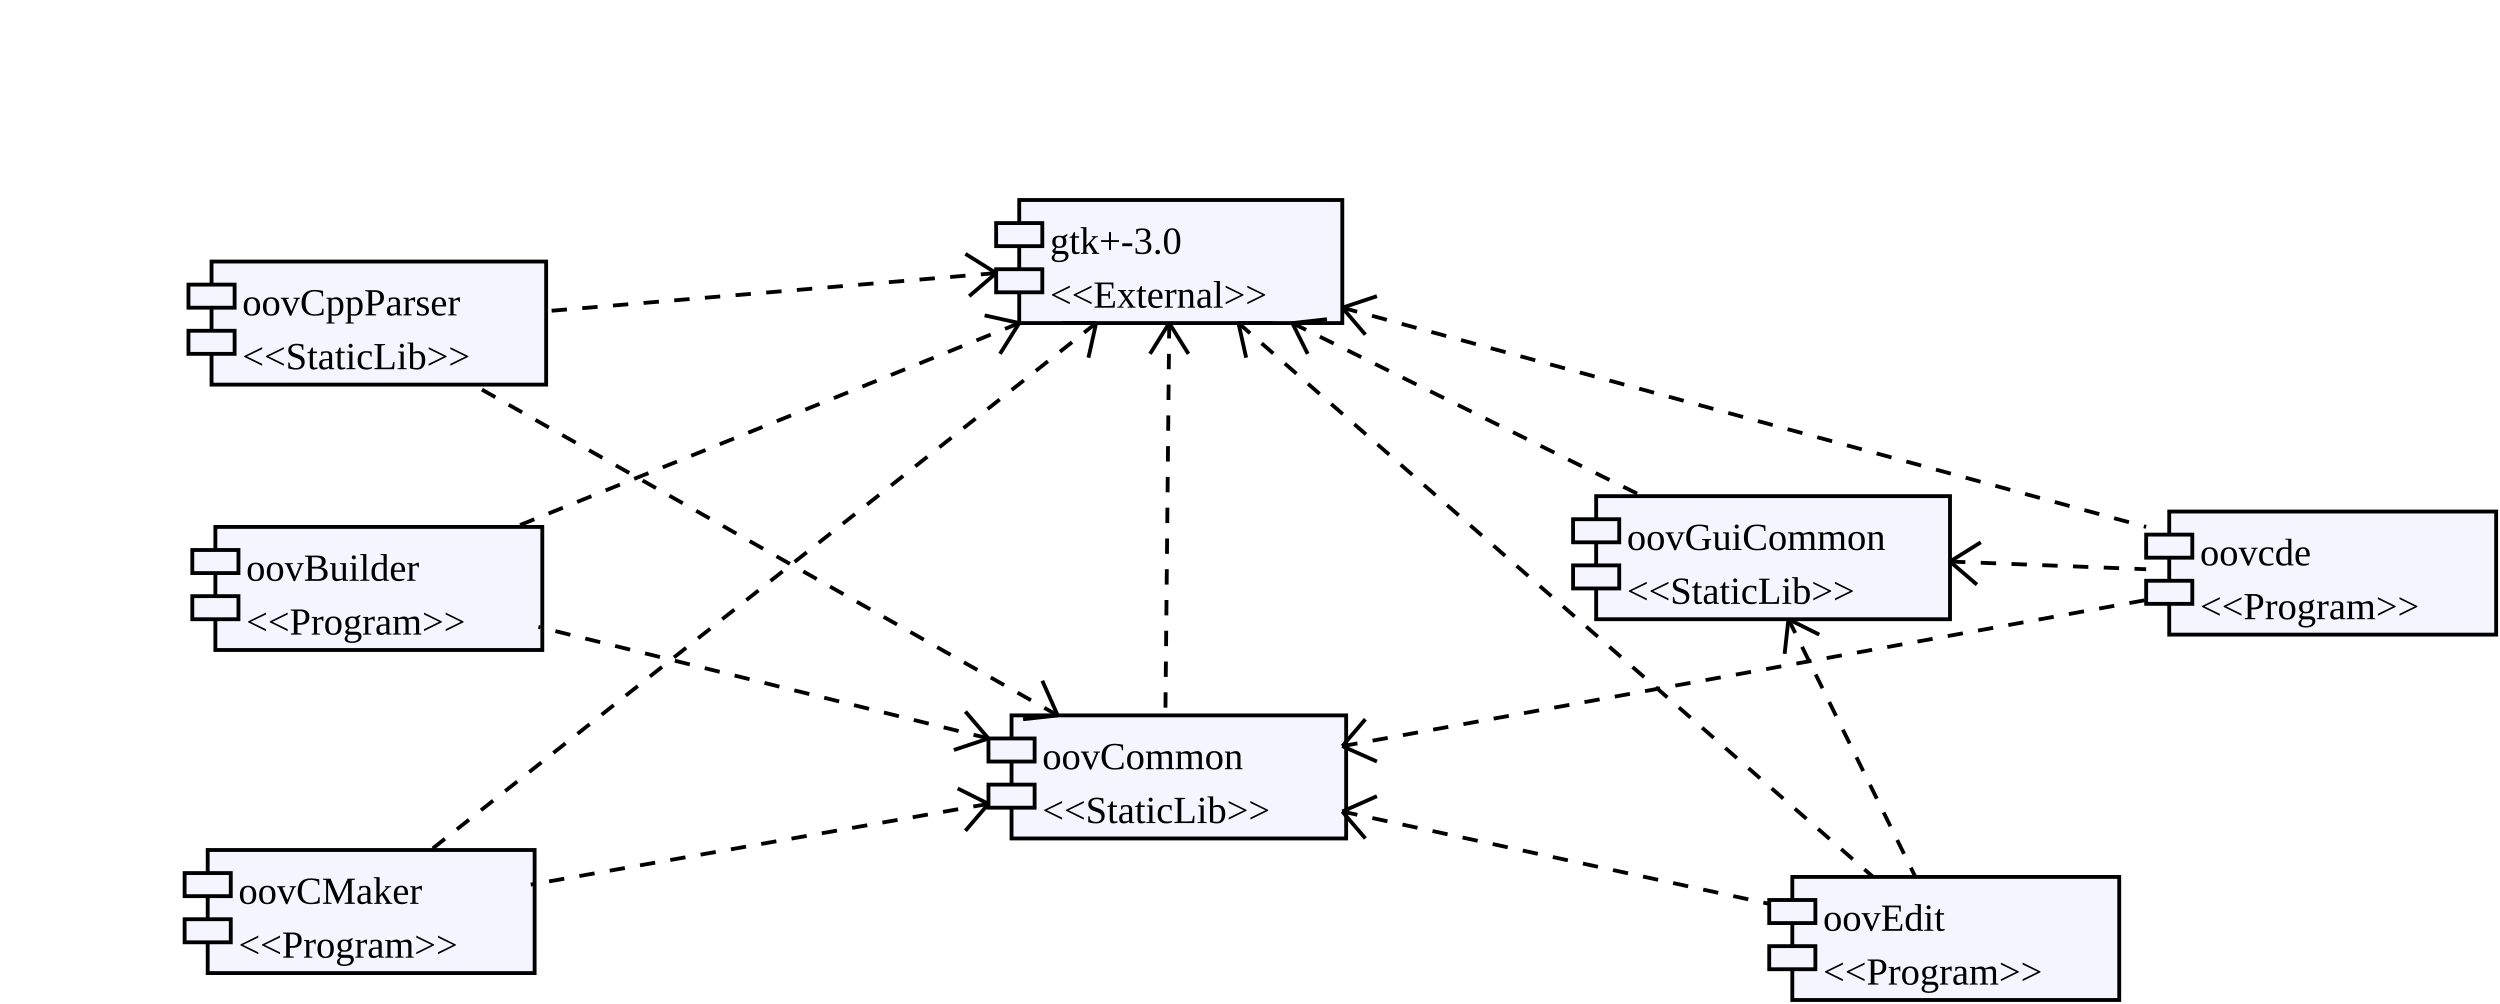
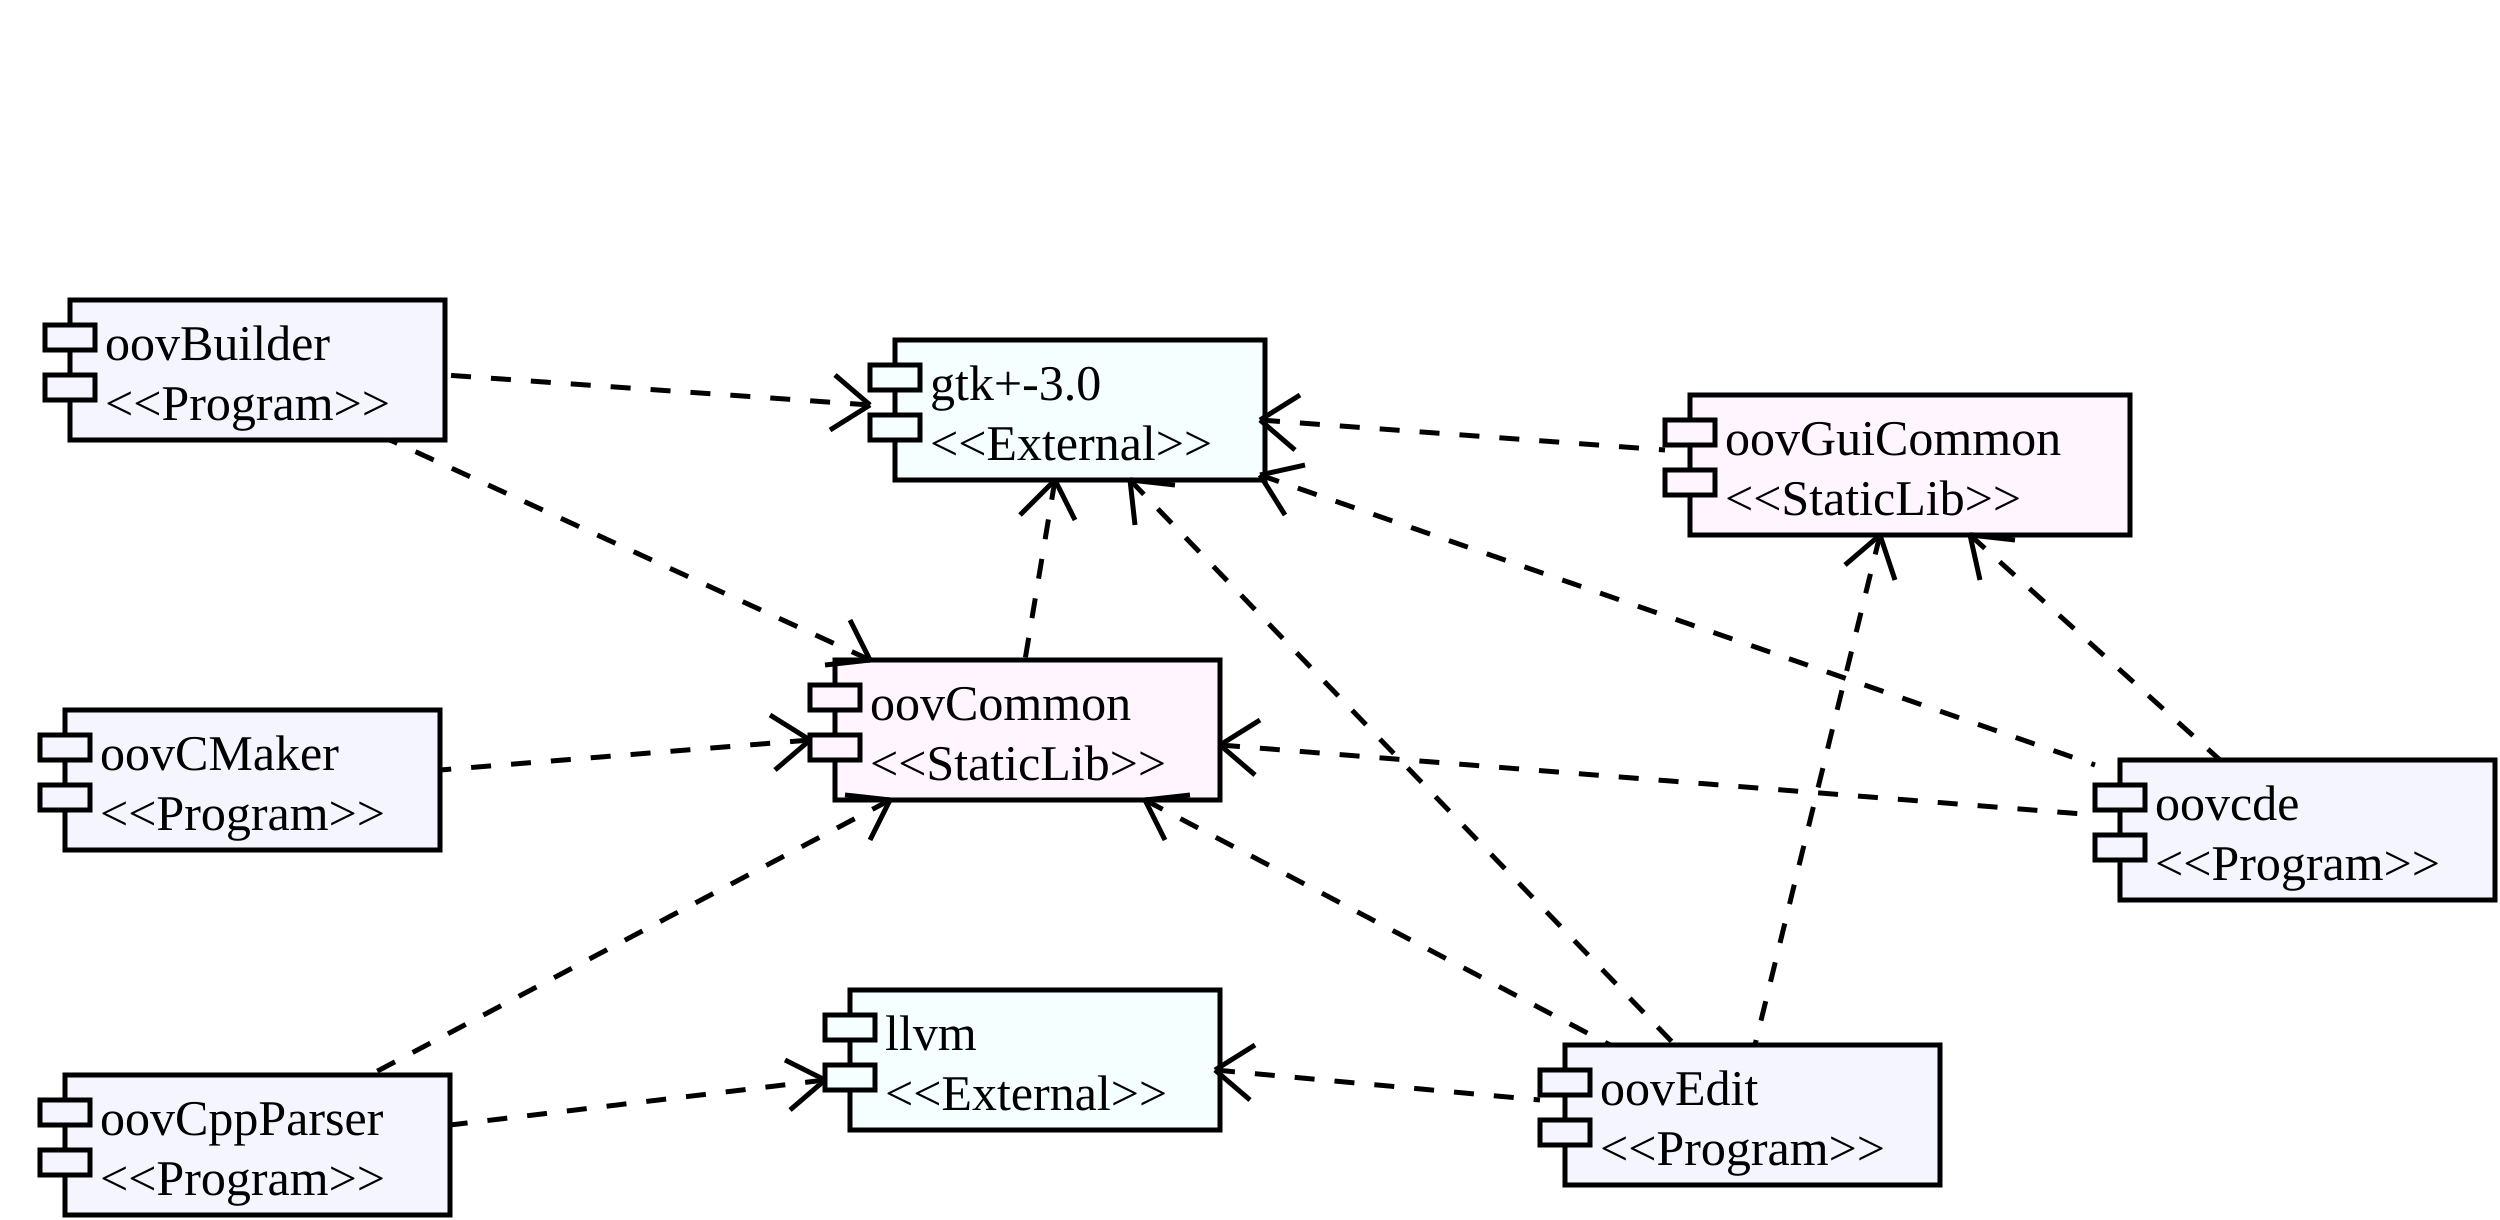
- <svg xmlns="http://www.w3.org/2000/svg" version="1.1" width="650" height="261">
-   <g fill="#f5f5ff" stroke="rgb(0,0,0)" style="stroke-width:1">
-     <rect x="56" y="137" width="85" height="32" />
-     <rect x="50" y="143" width="12" height="6" />
-     <rect x="50" y="155" width="12" height="6" />
+ <svg xmlns="http://www.w3.org/2000/svg" version="1.1" width="500" height="244" id="svg2">
+   <defs id="defs244" />
+   <g fill="#f5f5ff" stroke="rgb(0,0,0)" style="stroke-width:1" id="g4">
+     <rect x="14" y="60" width="75" height="28" id="rect6" />
+     <rect x="9" y="65" width="10" height="5" id="rect8" />
+     <rect x="9" y="75" width="10" height="5" id="rect10" />
  </g>
-   <g font-size="10">
-     <text x="64" y="151">oovBuilder</text>
-     <text x="64" y="165">&lt;&lt;Program&gt;&gt;</text>
+   <g font-size="10" id="g12">
+     <text x="21" y="72" id="text14">oovBuilder</text>
+     <text x="21" y="84" id="text16">&lt;&lt;Program&gt;&gt;</text>
  </g>
-   <g fill="#f5f5ff" stroke="rgb(0,0,0)" style="stroke-width:1">
-     <rect x="54" y="221" width="85" height="32" />
-     <rect x="48" y="227" width="12" height="6" />
-     <rect x="48" y="239" width="12" height="6" />
+   <g fill="#f5f5ff" stroke="rgb(0,0,0)" style="stroke-width:1" id="g18">
+     <rect x="13" y="142" width="75" height="28" id="rect20" />
+     <rect x="8" y="147" width="10" height="5" id="rect22" />
+     <rect x="8" y="157" width="10" height="5" id="rect24" />
  </g>
-   <g font-size="10">
-     <text x="62" y="235">oovCMaker</text>
-     <text x="62" y="249">&lt;&lt;Program&gt;&gt;</text>
+   <g font-size="10" id="g26">
+     <text x="20" y="154" id="text28">oovCMaker</text>
+     <text x="20" y="166" id="text30">&lt;&lt;Program&gt;&gt;</text>
  </g>
-   <g fill="#f5f5ff" stroke="rgb(0,0,0)" style="stroke-width:1">
-     <rect x="263" y="186" width="87" height="32" />
-     <rect x="257" y="192" width="12" height="6" />
-     <rect x="257" y="204" width="12" height="6" />
+   <g fill="#f5f5ff" stroke="rgb(0,0,0)" style="stroke-width:1;fill:#fff5ff;fill-opacity:1" id="g32">
+     <rect x="167" y="132" width="77" height="28" id="rect34" style="fill:#fff5ff;fill-opacity:1" />
+     <rect x="162" y="137" width="10" height="5" id="rect36" style="fill:#fff5ff;fill-opacity:1" />
+     <rect x="162" y="147" width="10" height="5" id="rect38" style="fill:#fff5ff;fill-opacity:1" />
  </g>
-   <g font-size="10">
-     <text x="271" y="200">oovCommon</text>
-     <text x="271" y="214">&lt;&lt;StaticLib&gt;&gt;</text>
+   <g font-size="10" id="g40">
+     <text x="174" y="144" id="text42">oovCommon</text>
+     <text x="174" y="156" id="text44">&lt;&lt;StaticLib&gt;&gt;</text>
  </g>
-   <g fill="#f5f5ff" stroke="rgb(0,0,0)" style="stroke-width:1">
-     <rect x="55" y="68" width="87" height="32" />
-     <rect x="49" y="74" width="12" height="6" />
-     <rect x="49" y="86" width="12" height="6" />
+   <g fill="#f5f5ff" stroke="rgb(0,0,0)" style="stroke-width:1" id="g46">
+     <rect x="13" y="215" width="77" height="28" id="rect48" />
+     <rect x="8" y="220" width="10" height="5" id="rect50" />
+     <rect x="8" y="230" width="10" height="5" id="rect52" />
  </g>
-   <g font-size="10">
-     <text x="63" y="82">oovCppParser</text>
-     <text x="63" y="96">&lt;&lt;StaticLib&gt;&gt;</text>
+   <g font-size="10" id="g54">
+     <text x="20" y="227" id="text56">oovCppParser</text>
+     <text x="20" y="239" id="text58">&lt;&lt;Program&gt;&gt;</text>
  </g>
-   <g fill="#f5f5ff" stroke="rgb(0,0,0)" style="stroke-width:1">
-     <rect x="466" y="228" width="85" height="32" />
-     <rect x="460" y="234" width="12" height="6" />
-     <rect x="460" y="246" width="12" height="6" />
+   <g fill="#f5f5ff" stroke="rgb(0,0,0)" style="stroke-width:1" id="g60">
+     <rect x="313" y="209" width="75" height="28" id="rect62" />
+     <rect x="308" y="214" width="10" height="5" id="rect64" />
+     <rect x="308" y="224" width="10" height="5" id="rect66" />
  </g>
-   <g font-size="10">
-     <text x="474" y="242">oovEdit</text>
-     <text x="474" y="256">&lt;&lt;Program&gt;&gt;</text>
+   <g font-size="10" id="g68">
+     <text x="320" y="221" id="text70">oovEdit</text>
+     <text x="320" y="233" id="text72">&lt;&lt;Program&gt;&gt;</text>
  </g>
-   <g fill="#f5f5ff" stroke="rgb(0,0,0)" style="stroke-width:1">
-     <rect x="415" y="129" width="92" height="32" />
-     <rect x="409" y="135" width="12" height="6" />
-     <rect x="409" y="147" width="12" height="6" />
+   <g fill="#f5f5ff" stroke="rgb(0,0,0)" style="stroke-width:1;fill:#fff5ff;fill-opacity:1" id="g74">
+     <rect x="338" y="79" width="88" height="28" id="rect76" style="fill:#fff5ff;fill-opacity:1" />
+     <rect x="333" y="84" width="10" height="5" id="rect78" style="fill:#fff5ff;fill-opacity:1" />
+     <rect x="333" y="94" width="10" height="5" id="rect80" style="fill:#fff5ff;fill-opacity:1" />
  </g>
-   <g font-size="10">
-     <text x="423" y="143">oovGuiCommon</text>
-     <text x="423" y="157">&lt;&lt;StaticLib&gt;&gt;</text>
+   <g font-size="10" id="g82">
+     <text x="345" y="91" id="text84">oovGuiCommon</text>
+     <text x="345" y="103" id="text86">&lt;&lt;StaticLib&gt;&gt;</text>
  </g>
-   <g fill="#f5f5ff" stroke="rgb(0,0,0)" style="stroke-width:1">
-     <rect x="564" y="133" width="85" height="32" />
-     <rect x="558" y="139" width="12" height="6" />
-     <rect x="558" y="151" width="12" height="6" />
+   <g fill="#f5f5ff" stroke="rgb(0,0,0)" style="stroke-width:1" id="g88">
+     <rect x="424" y="152" width="75" height="28" id="rect90" />
+     <rect x="419" y="157" width="10" height="5" id="rect92" />
+     <rect x="419" y="167" width="10" height="5" id="rect94" />
  </g>
-   <g font-size="10">
-     <text x="572" y="147">oovcde</text>
-     <text x="572" y="161">&lt;&lt;Program&gt;&gt;</text>
+   <g font-size="10" id="g96">
+     <text x="431" y="164" id="text98">oovcde</text>
+     <text x="431" y="176" id="text100">&lt;&lt;Program&gt;&gt;</text>
  </g>
-   <g fill="#f5f5ff" stroke="rgb(0,0,0)" style="stroke-width:1">
-     <rect x="265" y="52" width="84" height="32" />
-     <rect x="259" y="58" width="12" height="6" />
-     <rect x="259" y="70" width="12" height="6" />
+   <g fill="#f5f5ff" stroke="rgb(0,0,0)" style="stroke-width:1;fill:#f5ffff;fill-opacity:1" id="g102">
+     <rect x="179" y="68" width="74" height="28" id="rect104" style="fill:#f5ffff;fill-opacity:1" />
+     <rect x="174" y="73" width="10" height="5" id="rect106" style="fill:#f5ffff;fill-opacity:1" />
+     <rect x="174" y="83" width="10" height="5" id="rect108" style="fill:#f5ffff;fill-opacity:1" />
  </g>
-   <g font-size="10">
-     <text x="273" y="66">gtk+-3.0</text>
-     <text x="273" y="80">&lt;&lt;External&gt;&gt;</text>
+   <text style="font-size:10px" id="text112" y="80" x="186">gtk+-3.0</text>
+   <text style="font-size:10px" id="text114" y="92" x="186">&lt;&lt;External&gt;&gt;</text>
+   <g fill="#f5f5ff" stroke="rgb(0,0,0)" style="stroke-width:1;fill:#f5ffff;fill-opacity:1" id="g116">
+     <rect x="170" y="198" width="74" height="28" id="rect118" style="fill:#f5ffff;fill-opacity:1" />
+     <rect x="165" y="203" width="10" height="5" id="rect120" style="fill:#f5ffff;fill-opacity:1" />
+     <rect x="165" y="213" width="10" height="5" id="rect122" style="fill:#f5ffff;fill-opacity:1" />
  </g>
-   <g fill="#f5f5ff" stroke="rgb(0,0,0)" style="stroke-width:1">
-     <line x1="257" y1="192" x2="140" y2="163" style="stroke-dasharray: 4, 4 " />
-     <line x1="257" y1="192" x2="248" y2="195" />
-     <line x1="257" y1="192" x2="251" y2="185" />
+   <g font-size="10" id="g124">
+     <text x="177" y="210" id="text126">llvm</text>
+     <text x="177" y="222" id="text128">&lt;&lt;External&gt;&gt;</text>
  </g>
-   <g fill="#f5f5ff" stroke="rgb(0,0,0)" style="stroke-width:1">
-     <line x1="265" y1="84" x2="134" y2="137" style="stroke-dasharray: 4, 4 " />
-     <line x1="265" y1="84" x2="260" y2="92" />
-     <line x1="265" y1="84" x2="256" y2="82" />
+   <g fill="#f5f5ff" stroke="rgb(0,0,0)" style="stroke-width:1" id="g130">
+     <line x1="174" y1="132" x2="78" y2="88" style="stroke-dasharray: 4, 4 " id="line132" />
+     <line x1="174" y1="132" x2="165" y2="133" id="line134" />
+     <line x1="174" y1="132" x2="170" y2="124" id="line136" />
  </g>
-   <g fill="#f5f5ff" stroke="rgb(0,0,0)" style="stroke-width:1">
-     <line x1="257" y1="209" x2="138" y2="230" style="stroke-dasharray: 4, 4 " />
-     <line x1="257" y1="209" x2="251" y2="216" />
-     <line x1="257" y1="209" x2="249" y2="205" />
+   <g fill="#f5f5ff" stroke="rgb(0,0,0)" style="stroke-width:1" id="g138">
+     <line x1="174" y1="81" x2="89" y2="75" style="stroke-dasharray: 4, 4 " id="line140" />
+     <line x1="174" y1="81" x2="166" y2="86" id="line142" />
+     <line x1="174" y1="81" x2="167" y2="75" id="line144" />
  </g>
-   <g fill="#f5f5ff" stroke="rgb(0,0,0)" style="stroke-width:1">
-     <line x1="285" y1="84" x2="112" y2="221" style="stroke-dasharray: 4, 4 " />
-     <line x1="285" y1="84" x2="283" y2="93" />
-     <line x1="285" y1="84" x2="276" y2="84" />
+   <g fill="#f5f5ff" stroke="rgb(0,0,0)" style="stroke-width:1" id="g146">
+     <line x1="162" y1="148" x2="88" y2="154" style="stroke-dasharray: 4, 4 " id="line148" />
+     <line x1="162" y1="148" x2="155" y2="154" id="line150" />
+     <line x1="162" y1="148" x2="154" y2="143" id="line152" />
  </g>
-   <g fill="#f5f5ff" stroke="rgb(0,0,0)" style="stroke-width:1">
-     <line x1="304" y1="84" x2="303" y2="186" style="stroke-dasharray: 4, 4 " />
-     <line x1="304" y1="84" x2="309" y2="92" />
-     <line x1="304" y1="84" x2="299" y2="92" />
+   <g fill="#f5f5ff" stroke="rgb(0,0,0)" style="stroke-width:1" id="g154">
+     <line x1="211" y1="96" x2="205" y2="132" style="stroke-dasharray: 4, 4 " id="line156" />
+     <line x1="211" y1="96" x2="215" y2="104" id="line158" />
+     <line x1="211" y1="96" x2="204" y2="103" id="line160" />
  </g>
-   <g fill="#f5f5ff" stroke="rgb(0,0,0)" style="stroke-width:1">
-     <line x1="275" y1="186" x2="123" y2="100" style="stroke-dasharray: 4, 4 " />
-     <line x1="275" y1="186" x2="266" y2="187" />
-     <line x1="275" y1="186" x2="271" y2="177" />
+   <g fill="#f5f5ff" stroke="rgb(0,0,0)" style="stroke-width:1" id="g162">
+     <line x1="178" y1="160" x2="74" y2="215" style="stroke-dasharray: 4, 4 " id="line164" />
+     <line x1="178" y1="160" x2="174" y2="168" id="line166" />
+     <line x1="178" y1="160" x2="169" y2="159" id="line168" />
  </g>
-   <g fill="#f5f5ff" stroke="rgb(0,0,0)" style="stroke-width:1">
-     <line x1="259" y1="71" x2="141" y2="81" style="stroke-dasharray: 4, 4 " />
-     <line x1="259" y1="71" x2="252" y2="77" />
-     <line x1="259" y1="71" x2="251" y2="66" />
+   <g fill="#f5f5ff" stroke="rgb(0,0,0)" style="stroke-width:1" id="g170">
+     <line x1="165" y1="216" x2="90" y2="225" style="stroke-dasharray: 4, 4 " id="line172" />
+     <line x1="165" y1="216" x2="158" y2="222" id="line174" />
+     <line x1="165" y1="216" x2="157" y2="212" id="line176" />
  </g>
-   <g fill="#f5f5ff" stroke="rgb(0,0,0)" style="stroke-width:1">
-     <line x1="349" y1="211" x2="460" y2="235" style="stroke-dasharray: 4, 4 " />
-     <line x1="349" y1="211" x2="358" y2="207" />
-     <line x1="349" y1="211" x2="355" y2="218" />
+   <g fill="#f5f5ff" stroke="rgb(0,0,0)" style="stroke-width:1" id="g178">
+     <line x1="229" y1="160" x2="322" y2="209" style="stroke-dasharray: 4, 4 " id="line180" />
+     <line x1="229" y1="160" x2="238" y2="159" id="line182" />
+     <line x1="229" y1="160" x2="233" y2="168" id="line184" />
  </g>
-   <g fill="#f5f5ff" stroke="rgb(0,0,0)" style="stroke-width:1">
-     <line x1="465" y1="161" x2="498" y2="228" style="stroke-dasharray: 4, 4 " />
-     <line x1="465" y1="161" x2="473" y2="165" />
-     <line x1="465" y1="161" x2="464" y2="170" />
+   <g fill="#f5f5ff" stroke="rgb(0,0,0)" style="stroke-width:1" id="g186">
+     <line x1="376" y1="107" x2="351" y2="209" style="stroke-dasharray: 4, 4 " id="line188" />
+     <line x1="376" y1="107" x2="379" y2="116" id="line190" />
+     <line x1="376" y1="107" x2="369" y2="113" id="line192" />
  </g>
-   <g fill="#f5f5ff" stroke="rgb(0,0,0)" style="stroke-width:1">
-     <line x1="322" y1="84" x2="487" y2="228" style="stroke-dasharray: 4, 4 " />
-     <line x1="322" y1="84" x2="331" y2="84" />
-     <line x1="322" y1="84" x2="324" y2="93" />
+   <g fill="#f5f5ff" stroke="rgb(0,0,0)" style="stroke-width:1" id="g194">
+     <line x1="226" y1="96" x2="335" y2="209" style="stroke-dasharray: 4, 4 " id="line196" />
+     <line x1="226" y1="96" x2="235" y2="97" id="line198" />
+     <line x1="226" y1="96" x2="227" y2="105" id="line200" />
  </g>
-   <g fill="#f5f5ff" stroke="rgb(0,0,0)" style="stroke-width:1">
-     <line x1="336" y1="84" x2="427" y2="129" style="stroke-dasharray: 4, 4 " />
-     <line x1="336" y1="84" x2="345" y2="83" />
-     <line x1="336" y1="84" x2="340" y2="92" />
+   <g fill="#f5f5ff" stroke="rgb(0,0,0)" style="stroke-width:1" id="g202">
+     <line x1="243" y1="214" x2="308" y2="220" style="stroke-dasharray: 4, 4 " id="line204" />
+     <line x1="243" y1="214" x2="251" y2="209" id="line206" />
+     <line x1="243" y1="214" x2="250" y2="220" id="line208" />
  </g>
-   <g fill="#f5f5ff" stroke="rgb(0,0,0)" style="stroke-width:1">
-     <line x1="349" y1="194" x2="558" y2="156" style="stroke-dasharray: 4, 4 " />
-     <line x1="349" y1="194" x2="355" y2="187" />
-     <line x1="349" y1="194" x2="358" y2="198" />
+   <g fill="#f5f5ff" stroke="rgb(0,0,0)" style="stroke-width:1" id="g210">
+     <line x1="252" y1="84" x2="333" y2="90" style="stroke-dasharray: 4, 4 " id="line212" />
+     <line x1="252" y1="84" x2="260" y2="79" id="line214" />
+     <line x1="252" y1="84" x2="259" y2="90" id="line216" />
  </g>
-   <g fill="#f5f5ff" stroke="rgb(0,0,0)" style="stroke-width:1">
-     <line x1="507" y1="146" x2="558" y2="148" style="stroke-dasharray: 4, 4 " />
-     <line x1="507" y1="146" x2="515" y2="141" />
-     <line x1="507" y1="146" x2="514" y2="152" />
+   <g fill="#f5f5ff" stroke="rgb(0,0,0)" style="stroke-width:1" id="g218">
+     <line x1="244" y1="149" x2="419" y2="163" style="stroke-dasharray: 4, 4 " id="line220" />
+     <line x1="244" y1="149" x2="252" y2="144" id="line222" />
+     <line x1="244" y1="149" x2="251" y2="155" id="line224" />
  </g>
-   <g fill="#f5f5ff" stroke="rgb(0,0,0)" style="stroke-width:1">
-     <line x1="349" y1="80" x2="558" y2="137" style="stroke-dasharray: 4, 4 " />
-     <line x1="349" y1="80" x2="358" y2="77" />
-     <line x1="349" y1="80" x2="355" y2="87" />
+   <g fill="#f5f5ff" stroke="rgb(0,0,0)" style="stroke-width:1" id="g226">
+     <line x1="394" y1="107" x2="444" y2="152" style="stroke-dasharray: 4, 4 " id="line228" />
+     <line x1="394" y1="107" x2="403" y2="108" id="line230" />
+     <line x1="394" y1="107" x2="396" y2="116" id="line232" />
+   </g>
+   <g fill="#f5f5ff" stroke="rgb(0,0,0)" style="stroke-width:1" id="g234">
+     <line x1="252" y1="95" x2="419" y2="153" style="stroke-dasharray: 4, 4 " id="line236" />
+     <line x1="252" y1="95" x2="261" y2="93" id="line238" />
+     <line x1="252" y1="95" x2="257" y2="103" id="line240" />
  </g>
</svg>
